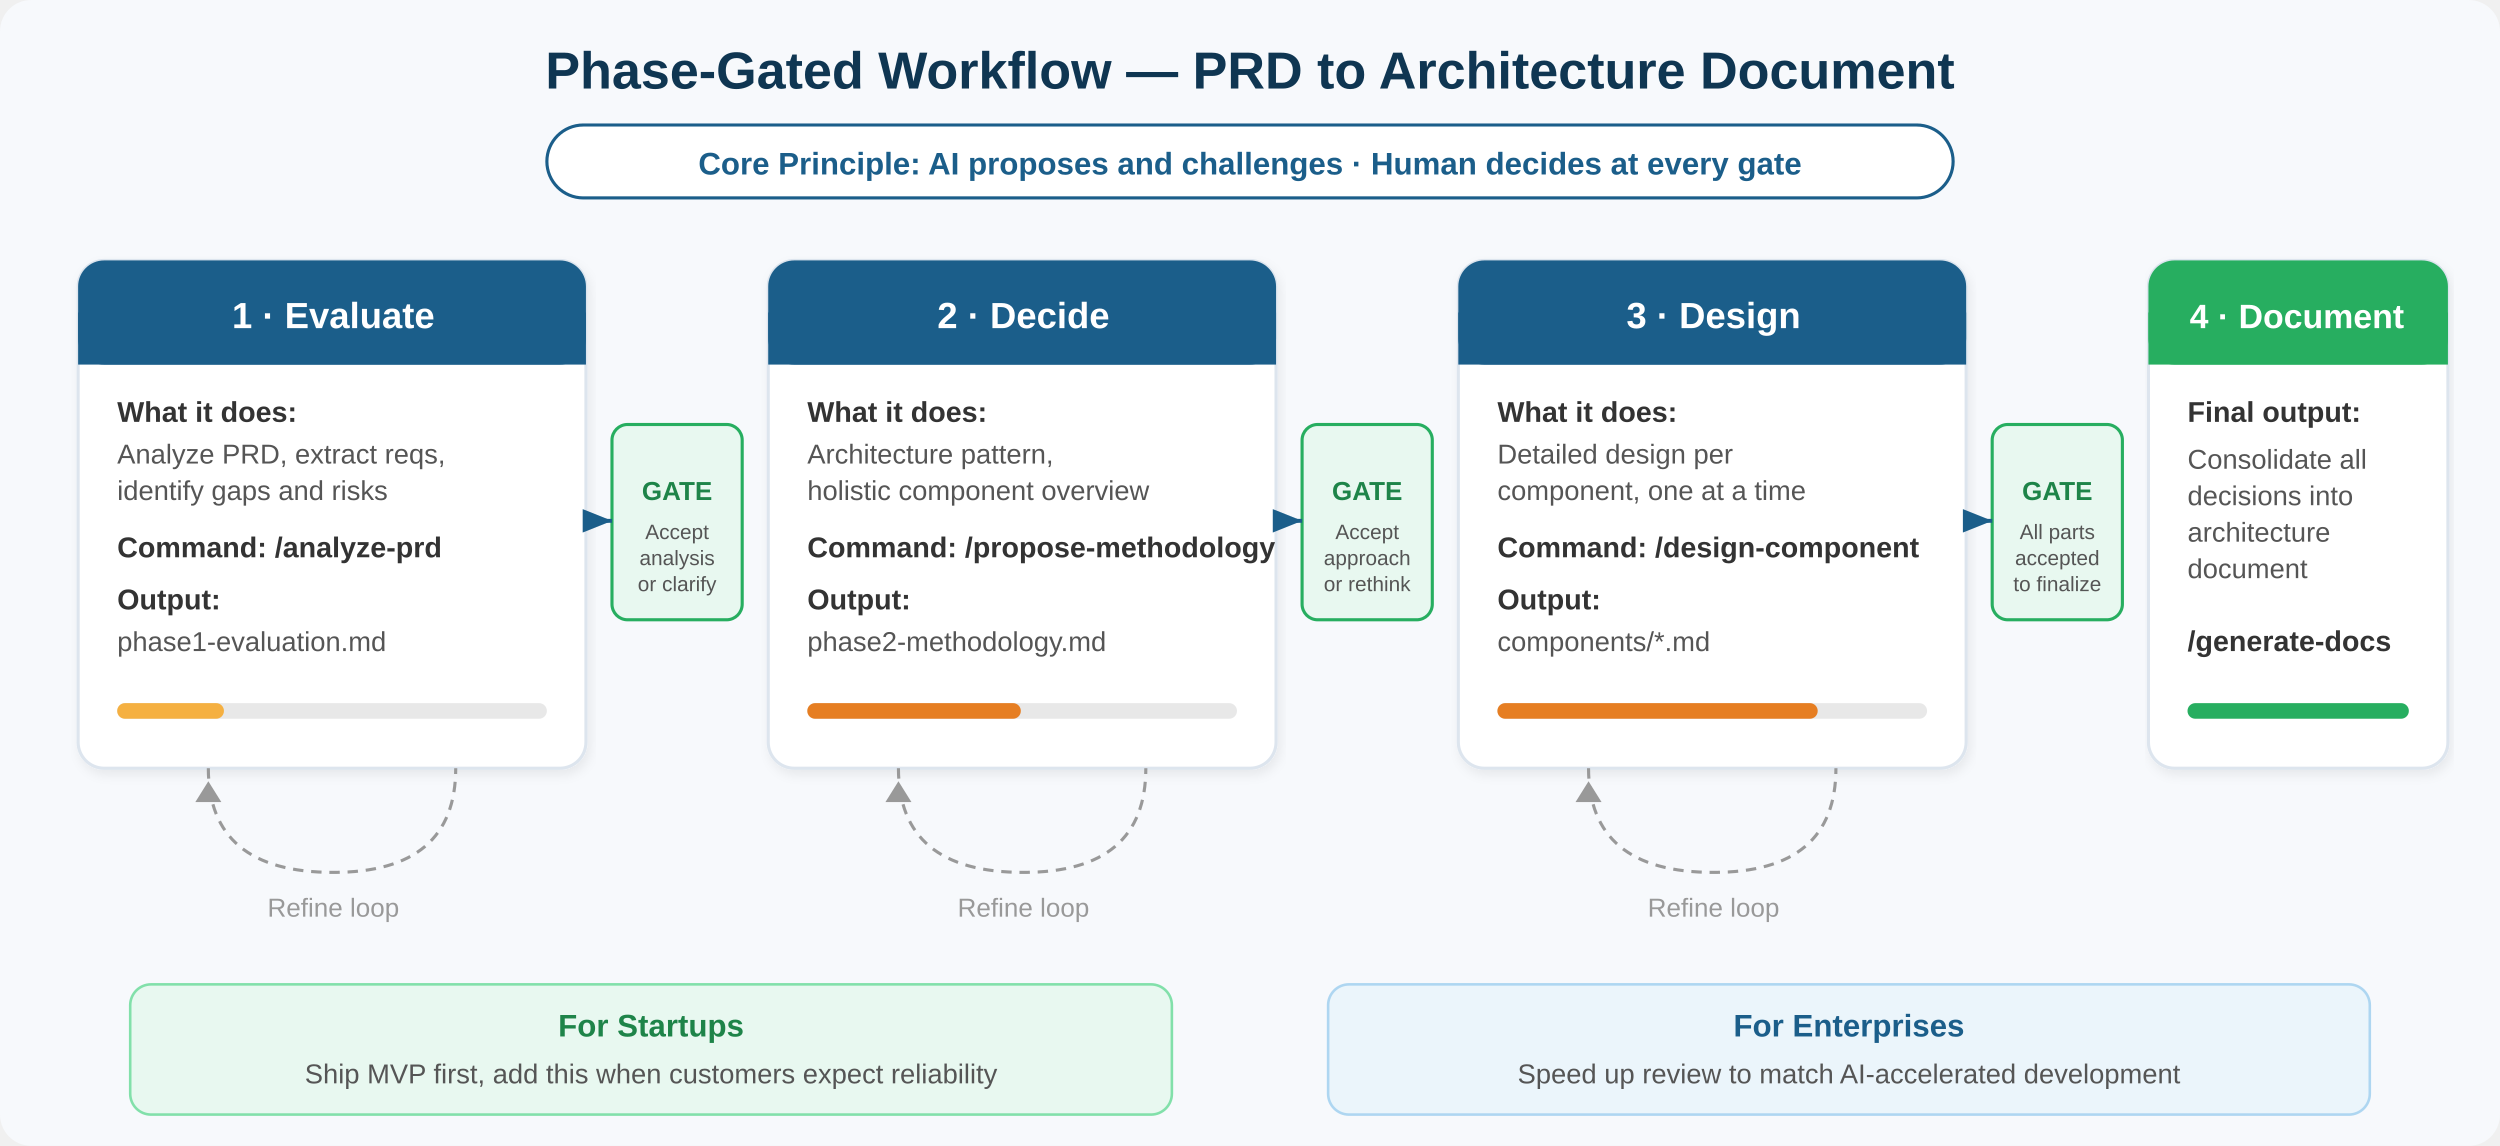
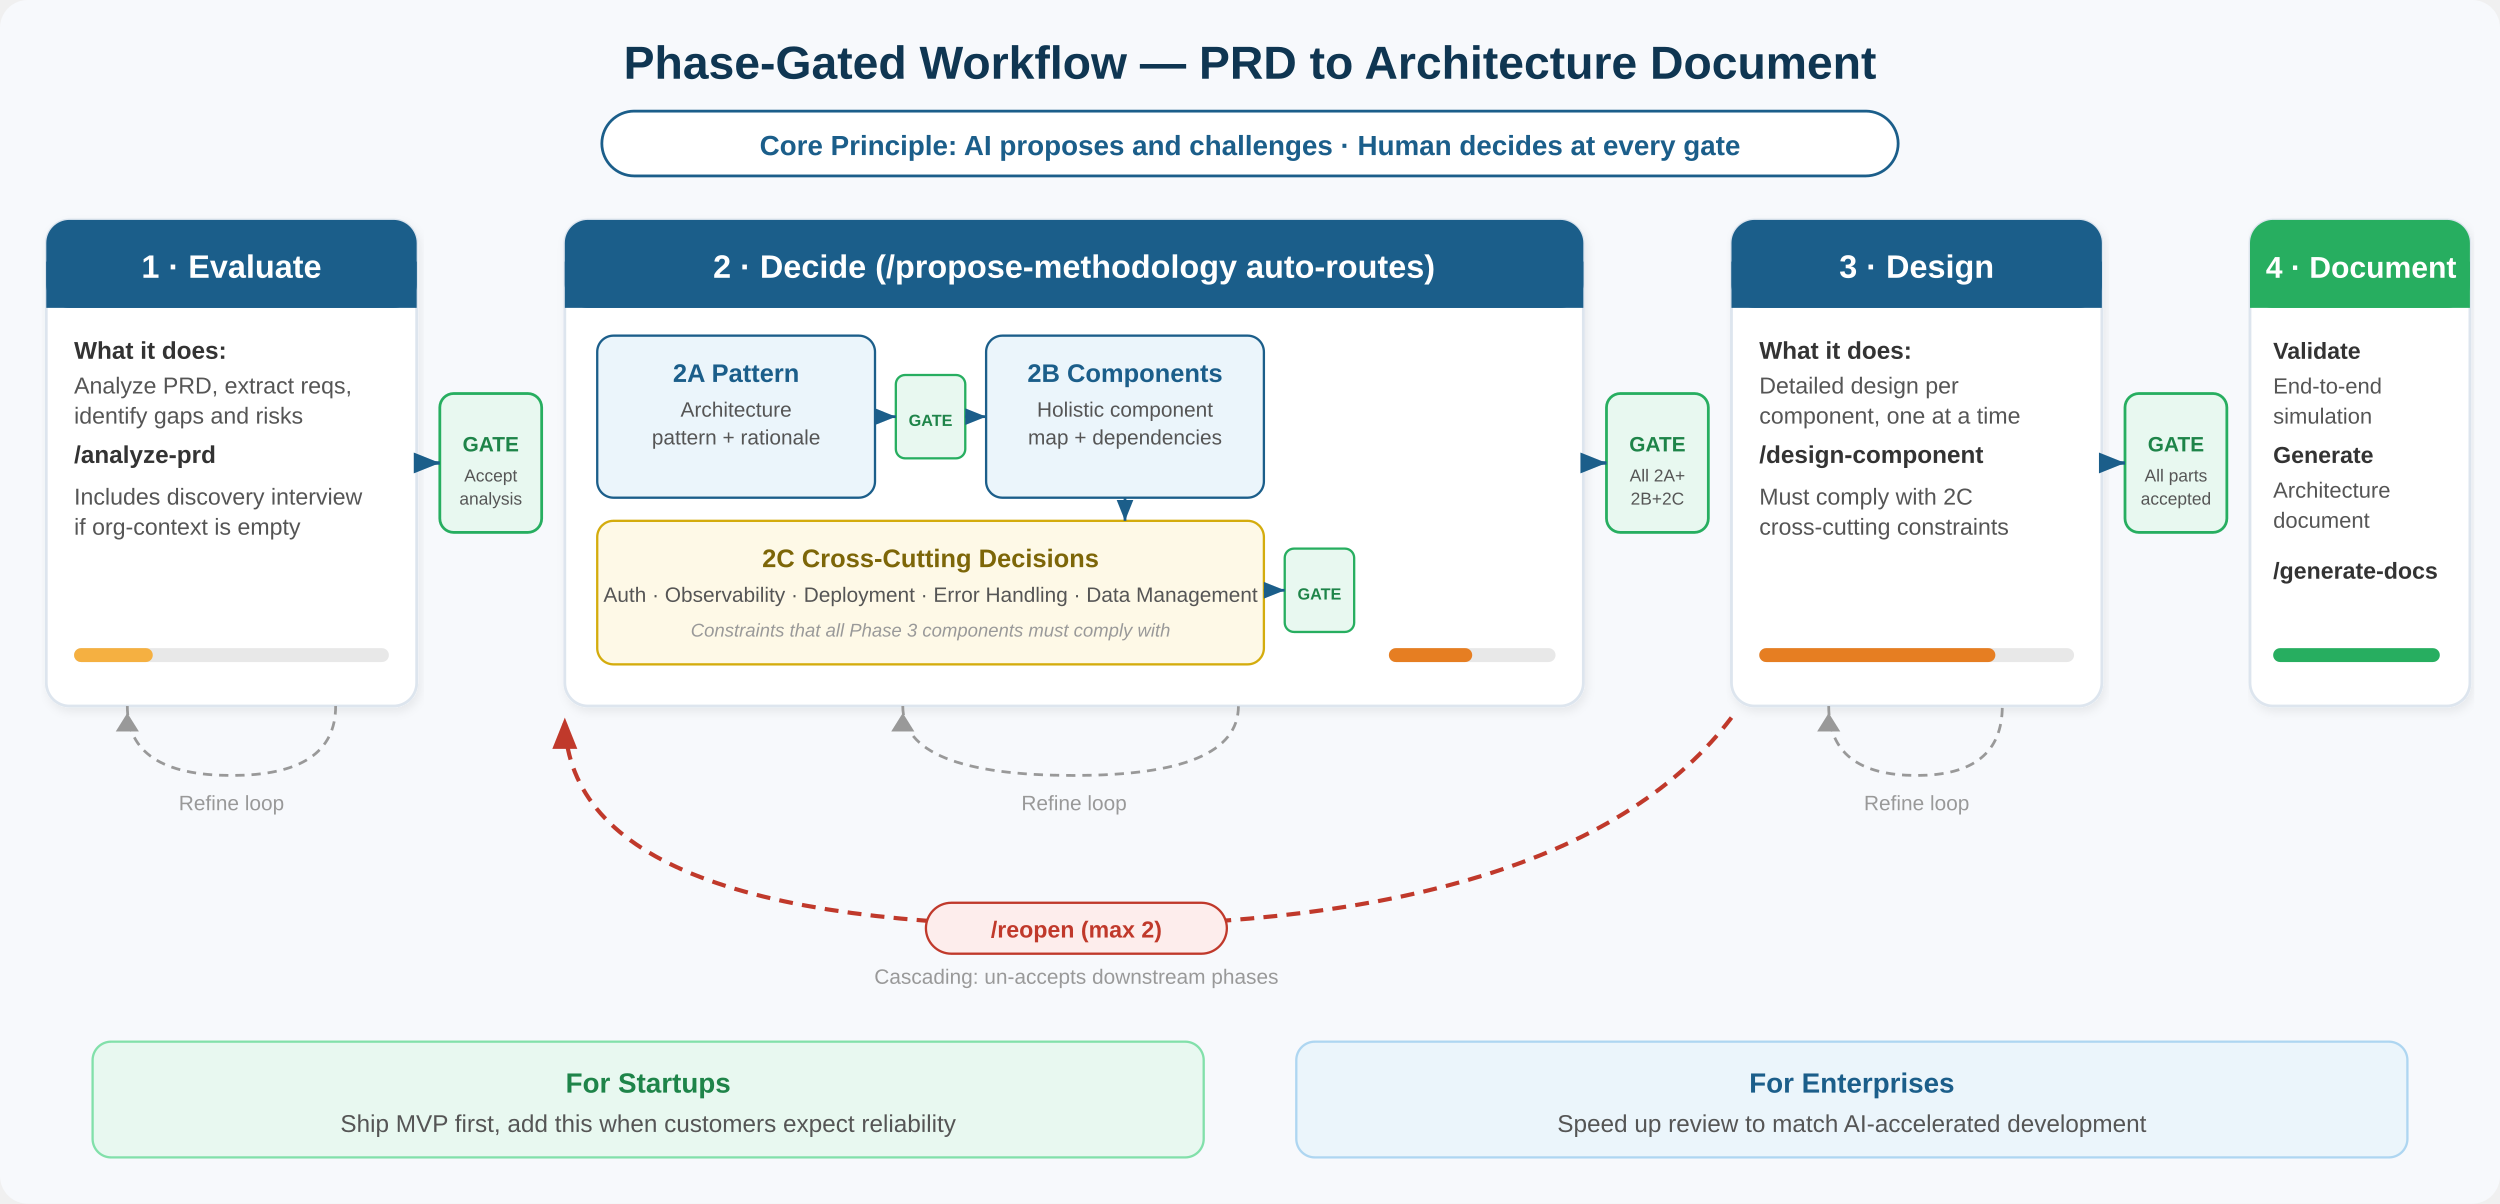
- <svg xmlns="http://www.w3.org/2000/svg" viewBox="0 0 960 440" font-family="Segoe UI, Arial, sans-serif">
+ <svg xmlns="http://www.w3.org/2000/svg" viewBox="0 0 1080 520" font-family="Segoe UI, Arial, sans-serif">
  <defs>
    <filter id="ds" x="-2%" y="-2%" width="104%" height="108%">
      <feDropShadow dx="1" dy="2" stdDeviation="2" flood-opacity="0.07" />
    </filter>
    <marker id="ar" viewBox="0 0 10 8" refX="10" refY="4" markerWidth="8" markerHeight="6" orient="auto">
      <polygon points="0 0, 10 4, 0 8" fill="#1B5E8A" />
    </marker>
+     <marker id="arR" viewBox="0 0 10 8" refX="10" refY="4" markerWidth="8" markerHeight="6" orient="auto">
+       <polygon points="0 0, 10 4, 0 8" fill="#C0392B" />
+     </marker>
  </defs>
-   <rect width="960" height="440" rx="12" fill="#F7F9FC" />
-   <text x="480" y="34" text-anchor="middle" fill="#0F3652" font-size="20" font-weight="700">Phase-Gated Workflow — PRD to Architecture Document</text>
-   <rect x="210" y="48" width="540" height="28" rx="14" fill="#fff" stroke="#1B5E8A" stroke-width="1.2" />
-   <text x="480" y="67" text-anchor="middle" fill="#1B5E8A" font-size="12" font-weight="600">Core Principle: AI proposes and challenges · Human decides at every gate</text>
-   <rect x="30" y="100" width="195" height="195" rx="10" fill="#fff" stroke="#DDE5EE" stroke-width="1.2" filter="url(#ds)" />
-   <rect x="30" y="100" width="195" height="40" rx="10" fill="#1B5E8A" />
-   <rect x="30" y="120" width="195" height="20" fill="#1B5E8A" />
-   <text x="128" y="126" text-anchor="middle" fill="#fff" font-size="14" font-weight="700">1 · Evaluate</text>
-   <text x="45" y="162" fill="#333" font-size="11" font-weight="600">What it does:</text>
-   <text x="45" y="178" fill="#555" font-size="10.5">Analyze PRD, extract reqs,</text>
-   <text x="45" y="192" fill="#555" font-size="10.5">identify gaps and risks</text>
-   <text x="45" y="214" fill="#333" font-size="11" font-weight="600">Command: /analyze-prd</text>
-   <text x="45" y="234" fill="#333" font-size="11" font-weight="600">Output:</text>
-   <text x="45" y="250" fill="#555" font-size="10.5">phase1-evaluation.md</text>
-   <rect x="45" y="270" width="165" height="6" rx="3" fill="#E8E8E8" />
-   <rect x="45" y="270" width="41" height="6" rx="3" fill="#F5B041" />
-   <rect x="235" y="163" width="50" height="75" rx="6" fill="#E8F8F0" stroke="#27AE60" stroke-width="1.2" />
-   <text x="260" y="192" text-anchor="middle" fill="#1E8449" font-size="10" font-weight="700">GATE</text>
-   <text x="260" y="207" text-anchor="middle" fill="#555" font-size="8">Accept</text>
-   <text x="260" y="217" text-anchor="middle" fill="#555" font-size="8">analysis</text>
-   <text x="260" y="227" text-anchor="middle" fill="#555" font-size="8">or clarify</text>
-   <line x1="225" y1="200" x2="235" y2="200" stroke="#1B5E8A" stroke-width="1.5" marker-end="url(#ar)" />
-   <rect x="295" y="100" width="195" height="195" rx="10" fill="#fff" stroke="#DDE5EE" stroke-width="1.2" filter="url(#ds)" />
-   <rect x="295" y="100" width="195" height="40" rx="10" fill="#1B5E8A" />
-   <rect x="295" y="120" width="195" height="20" fill="#1B5E8A" />
-   <text x="393" y="126" text-anchor="middle" fill="#fff" font-size="14" font-weight="700">2 · Decide</text>
-   <text x="310" y="162" fill="#333" font-size="11" font-weight="600">What it does:</text>
-   <text x="310" y="178" fill="#555" font-size="10.5">Architecture pattern,</text>
-   <text x="310" y="192" fill="#555" font-size="10.5">holistic component overview</text>
-   <text x="310" y="214" fill="#333" font-size="11" font-weight="600">Command: /propose-methodology</text>
-   <text x="310" y="234" fill="#333" font-size="11" font-weight="600">Output:</text>
-   <text x="310" y="250" fill="#555" font-size="10.5">phase2-methodology.md</text>
-   <rect x="310" y="270" width="165" height="6" rx="3" fill="#E8E8E8" />
-   <rect x="310" y="270" width="82" height="6" rx="3" fill="#E67E22" />
-   <rect x="500" y="163" width="50" height="75" rx="6" fill="#E8F8F0" stroke="#27AE60" stroke-width="1.2" />
-   <text x="525" y="192" text-anchor="middle" fill="#1E8449" font-size="10" font-weight="700">GATE</text>
-   <text x="525" y="207" text-anchor="middle" fill="#555" font-size="8">Accept</text>
-   <text x="525" y="217" text-anchor="middle" fill="#555" font-size="8">approach</text>
-   <text x="525" y="227" text-anchor="middle" fill="#555" font-size="8">or rethink</text>
-   <line x1="490" y1="200" x2="500" y2="200" stroke="#1B5E8A" stroke-width="1.5" marker-end="url(#ar)" />
-   <rect x="560" y="100" width="195" height="195" rx="10" fill="#fff" stroke="#DDE5EE" stroke-width="1.2" filter="url(#ds)" />
-   <rect x="560" y="100" width="195" height="40" rx="10" fill="#1B5E8A" />
-   <rect x="560" y="120" width="195" height="20" fill="#1B5E8A" />
-   <text x="658" y="126" text-anchor="middle" fill="#fff" font-size="14" font-weight="700">3 · Design</text>
-   <text x="575" y="162" fill="#333" font-size="11" font-weight="600">What it does:</text>
-   <text x="575" y="178" fill="#555" font-size="10.5">Detailed design per</text>
-   <text x="575" y="192" fill="#555" font-size="10.5">component, one at a time</text>
-   <text x="575" y="214" fill="#333" font-size="11" font-weight="600">Command: /design-component</text>
-   <text x="575" y="234" fill="#333" font-size="11" font-weight="600">Output:</text>
-   <text x="575" y="250" fill="#555" font-size="10.5">components/*.md</text>
-   <rect x="575" y="270" width="165" height="6" rx="3" fill="#E8E8E8" />
-   <rect x="575" y="270" width="123" height="6" rx="3" fill="#E67E22" />
-   <rect x="765" y="163" width="50" height="75" rx="6" fill="#E8F8F0" stroke="#27AE60" stroke-width="1.2" />
-   <text x="790" y="192" text-anchor="middle" fill="#1E8449" font-size="10" font-weight="700">GATE</text>
-   <text x="790" y="207" text-anchor="middle" fill="#555" font-size="8">All parts</text>
-   <text x="790" y="217" text-anchor="middle" fill="#555" font-size="8">accepted</text>
-   <text x="790" y="227" text-anchor="middle" fill="#555" font-size="8">to finalize</text>
-   <line x1="755" y1="200" x2="765" y2="200" stroke="#1B5E8A" stroke-width="1.5" marker-end="url(#ar)" />
-   <rect x="825" y="100" width="115" height="195" rx="10" fill="#fff" stroke="#DDE5EE" stroke-width="1.2" filter="url(#ds)" />
-   <rect x="825" y="100" width="115" height="40" rx="10" fill="#27AE60" />
-   <rect x="825" y="120" width="115" height="20" fill="#27AE60" />
-   <text x="882" y="126" text-anchor="middle" fill="#fff" font-size="13" font-weight="700">4 · Document</text>
-   <text x="840" y="162" fill="#333" font-size="11" font-weight="600">Final output:</text>
-   <text x="840" y="180" fill="#555" font-size="10.5">Consolidate all</text>
-   <text x="840" y="194" fill="#555" font-size="10.5">decisions into</text>
-   <text x="840" y="208" fill="#555" font-size="10.5">architecture</text>
-   <text x="840" y="222" fill="#555" font-size="10.5">document</text>
-   <text x="840" y="250" fill="#333" font-size="11" font-weight="600">/generate-docs</text>
-   <rect x="840" y="270" width="85" height="6" rx="3" fill="#27AE60" />
-   <path d="M 80 295 Q 80 335, 128 335 Q 175 335, 175 295" stroke="#999" stroke-width="1.2" fill="none" stroke-dasharray="4 3" />
-   <polygon points="80,300 75,308 85,308" fill="#999" />
-   <text x="128" y="352" text-anchor="middle" fill="#999" font-size="10">Refine loop</text>
-   <path d="M 345 295 Q 345 335, 393 335 Q 440 335, 440 295" stroke="#999" stroke-width="1.2" fill="none" stroke-dasharray="4 3" />
-   <polygon points="345,300 340,308 350,308" fill="#999" />
-   <text x="393" y="352" text-anchor="middle" fill="#999" font-size="10">Refine loop</text>
-   <path d="M 610 295 Q 610 335, 658 335 Q 705 335, 705 295" stroke="#999" stroke-width="1.2" fill="none" stroke-dasharray="4 3" />
-   <polygon points="610,300 605,308 615,308" fill="#999" />
-   <text x="658" y="352" text-anchor="middle" fill="#999" font-size="10">Refine loop</text>
-   <rect x="50" y="378" width="400" height="50" rx="8" fill="#E8F8F0" stroke="#82E0AA" stroke-width="1" />
-   <text x="250" y="398" text-anchor="middle" fill="#1E8449" font-size="12" font-weight="700">For Startups</text>
-   <text x="250" y="416" text-anchor="middle" fill="#555" font-size="10.5">Ship MVP first, add this when customers expect reliability</text>
-   <rect x="510" y="378" width="400" height="50" rx="8" fill="#EBF5FB" stroke="#AED6F1" stroke-width="1" />
-   <text x="710" y="398" text-anchor="middle" fill="#1B5E8A" font-size="12" font-weight="700">For Enterprises</text>
-   <text x="710" y="416" text-anchor="middle" fill="#555" font-size="10.5">Speed up review to match AI-accelerated development</text>
+   <rect width="1080" height="520" rx="12" fill="#F7F9FC" />
+   <text x="540" y="34" text-anchor="middle" fill="#0F3652" font-size="20" font-weight="700">Phase-Gated Workflow — PRD to Architecture Document</text>
+   <rect x="260" y="48" width="560" height="28" rx="14" fill="#fff" stroke="#1B5E8A" stroke-width="1.2" />
+   <text x="540" y="67" text-anchor="middle" fill="#1B5E8A" font-size="12" font-weight="600">Core Principle: AI proposes and challenges · Human decides at every gate</text>
+   <rect x="20" y="95" width="160" height="210" rx="10" fill="#fff" stroke="#DDE5EE" stroke-width="1.2" filter="url(#ds)" />
+   <rect x="20" y="95" width="160" height="38" rx="10" fill="#1B5E8A" />
+   <rect x="20" y="113" width="160" height="20" fill="#1B5E8A" />
+   <text x="100" y="120" text-anchor="middle" fill="#fff" font-size="14" font-weight="700">1 · Evaluate</text>
+   <text x="32" y="155" fill="#333" font-size="10.5" font-weight="600">What it does:</text>
+   <text x="32" y="170" fill="#555" font-size="10">Analyze PRD, extract reqs,</text>
+   <text x="32" y="183" fill="#555" font-size="10">identify gaps and risks</text>
+   <text x="32" y="200" fill="#333" font-size="10.5" font-weight="600">/analyze-prd</text>
+   <text x="32" y="218" fill="#555" font-size="10">Includes discovery interview</text>
+   <text x="32" y="231" fill="#555" font-size="10">if org-context is empty</text>
+   <rect x="32" y="280" width="136" height="6" rx="3" fill="#E8E8E8" />
+   <rect x="32" y="280" width="34" height="6" rx="3" fill="#F5B041" />
+   <rect x="190" y="170" width="44" height="60" rx="6" fill="#E8F8F0" stroke="#27AE60" stroke-width="1.2" />
+   <text x="212" y="195" text-anchor="middle" fill="#1E8449" font-size="9" font-weight="700">GATE</text>
+   <text x="212" y="208" text-anchor="middle" fill="#555" font-size="7.5">Accept</text>
+   <text x="212" y="218" text-anchor="middle" fill="#555" font-size="7.5">analysis</text>
+   <line x1="180" y1="200" x2="190" y2="200" stroke="#1B5E8A" stroke-width="1.5" marker-end="url(#ar)" />
+   <rect x="244" y="95" width="440" height="210" rx="10" fill="#fff" stroke="#DDE5EE" stroke-width="1.2" filter="url(#ds)" />
+   <rect x="244" y="95" width="440" height="38" rx="10" fill="#1B5E8A" />
+   <rect x="244" y="113" width="440" height="20" fill="#1B5E8A" />
+   <text x="464" y="120" text-anchor="middle" fill="#fff" font-size="14" font-weight="700">2 · Decide (/propose-methodology auto-routes)</text>
+   <rect x="258" y="145" width="120" height="70" rx="7" fill="#EBF5FB" stroke="#1B5E8A" stroke-width="1" />
+   <text x="318" y="165" text-anchor="middle" fill="#1B5E8A" font-size="11" font-weight="700">2A Pattern</text>
+   <text x="318" y="180" text-anchor="middle" fill="#555" font-size="9">Architecture</text>
+   <text x="318" y="192" text-anchor="middle" fill="#555" font-size="9">pattern + rationale</text>
+   <rect x="387" y="162" width="30" height="36" rx="4" fill="#E8F8F0" stroke="#27AE60" stroke-width="1" />
+   <text x="402" y="184" text-anchor="middle" fill="#1E8449" font-size="7" font-weight="700">GATE</text>
+   <line x1="378" y1="180" x2="387" y2="180" stroke="#1B5E8A" stroke-width="1.2" marker-end="url(#ar)" />
+   <rect x="426" y="145" width="120" height="70" rx="7" fill="#EBF5FB" stroke="#1B5E8A" stroke-width="1" />
+   <text x="486" y="165" text-anchor="middle" fill="#1B5E8A" font-size="11" font-weight="700">2B Components</text>
+   <text x="486" y="180" text-anchor="middle" fill="#555" font-size="9">Holistic component</text>
+   <text x="486" y="192" text-anchor="middle" fill="#555" font-size="9">map + dependencies</text>
+   <line x1="417" y1="180" x2="426" y2="180" stroke="#1B5E8A" stroke-width="1.2" marker-end="url(#ar)" />
+   <rect x="258" y="225" width="288" height="62" rx="7" fill="#FEF9E7" stroke="#D4AC0D" stroke-width="1" />
+   <text x="402" y="245" text-anchor="middle" fill="#7D6608" font-size="11" font-weight="700">2C Cross-Cutting Decisions</text>
+   <text x="402" y="260" text-anchor="middle" fill="#555" font-size="9">Auth · Observability · Deployment · Error Handling · Data Management</text>
+   <text x="402" y="275" text-anchor="middle" fill="#999" font-size="8" font-style="italic">Constraints that all Phase 3 components must comply with</text>
+   <line x1="486" y1="215" x2="486" y2="225" stroke="#1B5E8A" stroke-width="1.2" marker-end="url(#ar)" />
+   <rect x="555" y="237" width="30" height="36" rx="4" fill="#E8F8F0" stroke="#27AE60" stroke-width="1" />
+   <text x="570" y="259" text-anchor="middle" fill="#1E8449" font-size="7" font-weight="700">GATE</text>
+   <line x1="546" y1="255" x2="555" y2="255" stroke="#1B5E8A" stroke-width="1.2" marker-end="url(#ar)" />
+   <rect x="600" y="280" width="72" height="6" rx="3" fill="#E8E8E8" />
+   <rect x="600" y="280" width="36" height="6" rx="3" fill="#E67E22" />
+   <rect x="694" y="170" width="44" height="60" rx="6" fill="#E8F8F0" stroke="#27AE60" stroke-width="1.2" />
+   <text x="716" y="195" text-anchor="middle" fill="#1E8449" font-size="9" font-weight="700">GATE</text>
+   <text x="716" y="208" text-anchor="middle" fill="#555" font-size="7.5">All 2A+</text>
+   <text x="716" y="218" text-anchor="middle" fill="#555" font-size="7.5">2B+2C</text>
+   <line x1="684" y1="200" x2="694" y2="200" stroke="#1B5E8A" stroke-width="1.5" marker-end="url(#ar)" />
+   <rect x="748" y="95" width="160" height="210" rx="10" fill="#fff" stroke="#DDE5EE" stroke-width="1.2" filter="url(#ds)" />
+   <rect x="748" y="95" width="160" height="38" rx="10" fill="#1B5E8A" />
+   <rect x="748" y="113" width="160" height="20" fill="#1B5E8A" />
+   <text x="828" y="120" text-anchor="middle" fill="#fff" font-size="14" font-weight="700">3 · Design</text>
+   <text x="760" y="155" fill="#333" font-size="10.5" font-weight="600">What it does:</text>
+   <text x="760" y="170" fill="#555" font-size="10">Detailed design per</text>
+   <text x="760" y="183" fill="#555" font-size="10">component, one at a time</text>
+   <text x="760" y="200" fill="#333" font-size="10.5" font-weight="600">/design-component</text>
+   <text x="760" y="218" fill="#555" font-size="10">Must comply with 2C</text>
+   <text x="760" y="231" fill="#555" font-size="10">cross-cutting constraints</text>
+   <rect x="760" y="280" width="136" height="6" rx="3" fill="#E8E8E8" />
+   <rect x="760" y="280" width="102" height="6" rx="3" fill="#E67E22" />
+   <rect x="918" y="170" width="44" height="60" rx="6" fill="#E8F8F0" stroke="#27AE60" stroke-width="1.2" />
+   <text x="940" y="195" text-anchor="middle" fill="#1E8449" font-size="9" font-weight="700">GATE</text>
+   <text x="940" y="208" text-anchor="middle" fill="#555" font-size="7.5">All parts</text>
+   <text x="940" y="218" text-anchor="middle" fill="#555" font-size="7.5">accepted</text>
+   <line x1="908" y1="200" x2="918" y2="200" stroke="#1B5E8A" stroke-width="1.5" marker-end="url(#ar)" />
+   <rect x="972" y="95" width="95" height="210" rx="10" fill="#fff" stroke="#DDE5EE" stroke-width="1.2" filter="url(#ds)" />
+   <rect x="972" y="95" width="95" height="38" rx="10" fill="#27AE60" />
+   <rect x="972" y="113" width="95" height="20" fill="#27AE60" />
+   <text x="1020" y="120" text-anchor="middle" fill="#fff" font-size="13" font-weight="700">4 · Document</text>
+   <text x="982" y="155" fill="#333" font-size="10" font-weight="600">Validate</text>
+   <text x="982" y="170" fill="#555" font-size="9.5">End-to-end</text>
+   <text x="982" y="183" fill="#555" font-size="9.5">simulation</text>
+   <text x="982" y="200" fill="#333" font-size="10" font-weight="600">Generate</text>
+   <text x="982" y="215" fill="#555" font-size="9.5">Architecture</text>
+   <text x="982" y="228" fill="#555" font-size="9.5">document</text>
+   <text x="982" y="250" fill="#333" font-size="10" font-weight="600">/generate-docs</text>
+   <rect x="982" y="280" width="72" height="6" rx="3" fill="#27AE60" />
+   <path d="M 55 305 Q 55 335, 100 335 Q 145 335, 145 305" stroke="#999" stroke-width="1.2" fill="none" stroke-dasharray="4 3" />
+   <polygon points="55,308 50,316 60,316" fill="#999" />
+   <text x="100" y="350" text-anchor="middle" fill="#999" font-size="9">Refine loop</text>
+   <path d="M 390 305 Q 390 335, 464 335 Q 535 335, 535 305" stroke="#999" stroke-width="1.2" fill="none" stroke-dasharray="4 3" />
+   <polygon points="390,308 385,316 395,316" fill="#999" />
+   <text x="464" y="350" text-anchor="middle" fill="#999" font-size="9">Refine loop</text>
+   <path d="M 790 305 Q 790 335, 828 335 Q 865 335, 865 305" stroke="#999" stroke-width="1.2" fill="none" stroke-dasharray="4 3" />
+   <polygon points="790,308 785,316 795,316" fill="#999" />
+   <text x="828" y="350" text-anchor="middle" fill="#999" font-size="9">Refine loop</text>
+   <path d="M 748 310 Q 680 400, 464 400 Q 244 400, 244 310" stroke="#C0392B" stroke-width="1.8" fill="none" stroke-dasharray="6 4" marker-end="url(#arR)" />
+   <rect x="400" y="390" width="130" height="22" rx="11" fill="#FDEDEC" stroke="#C0392B" stroke-width="1" />
+   <text x="465" y="405" text-anchor="middle" fill="#C0392B" font-size="10" font-weight="600">/reopen (max 2)</text>
+   <text x="465" y="425" text-anchor="middle" fill="#999" font-size="9">Cascading: un-accepts downstream phases</text>
+   <rect x="40" y="450" width="480" height="50" rx="8" fill="#E8F8F0" stroke="#82E0AA" stroke-width="1" />
+   <text x="280" y="472" text-anchor="middle" fill="#1E8449" font-size="12" font-weight="700">For Startups</text>
+   <text x="280" y="489" text-anchor="middle" fill="#555" font-size="10.5">Ship MVP first, add this when customers expect reliability</text>
+   <rect x="560" y="450" width="480" height="50" rx="8" fill="#EBF5FB" stroke="#AED6F1" stroke-width="1" />
+   <text x="800" y="472" text-anchor="middle" fill="#1B5E8A" font-size="12" font-weight="700">For Enterprises</text>
+   <text x="800" y="489" text-anchor="middle" fill="#555" font-size="10.5">Speed up review to match AI-accelerated development</text>
</svg>
